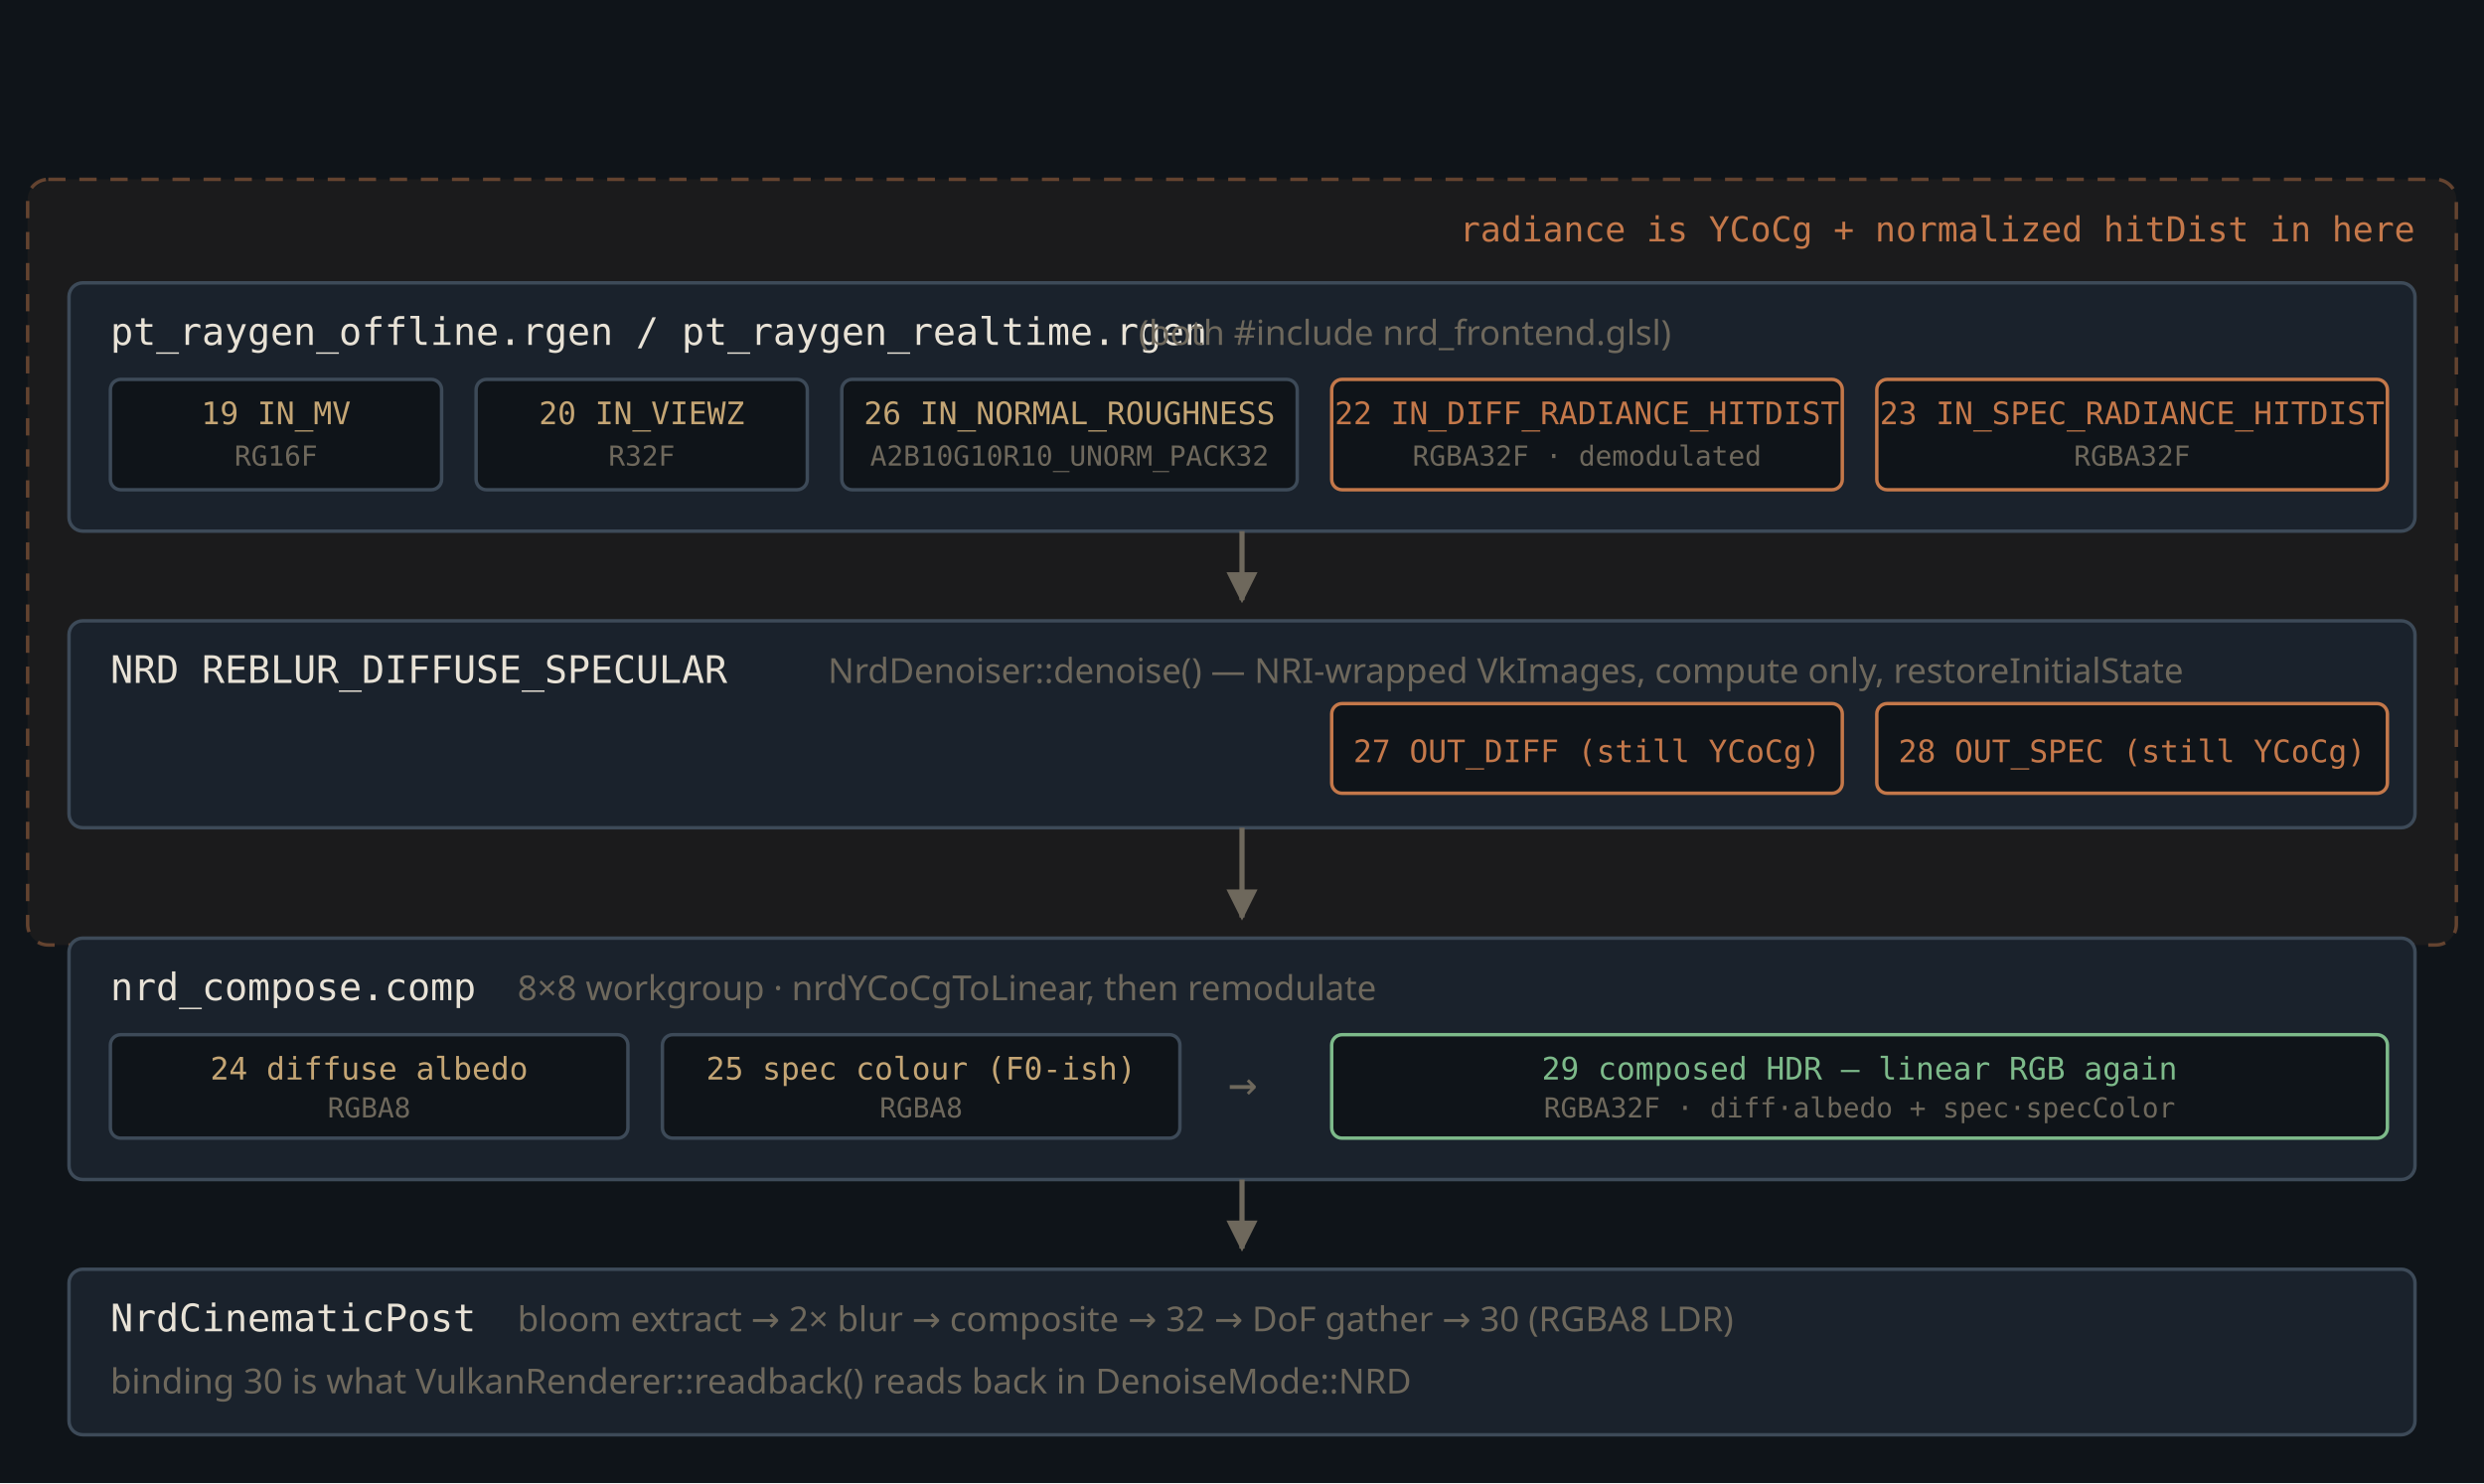
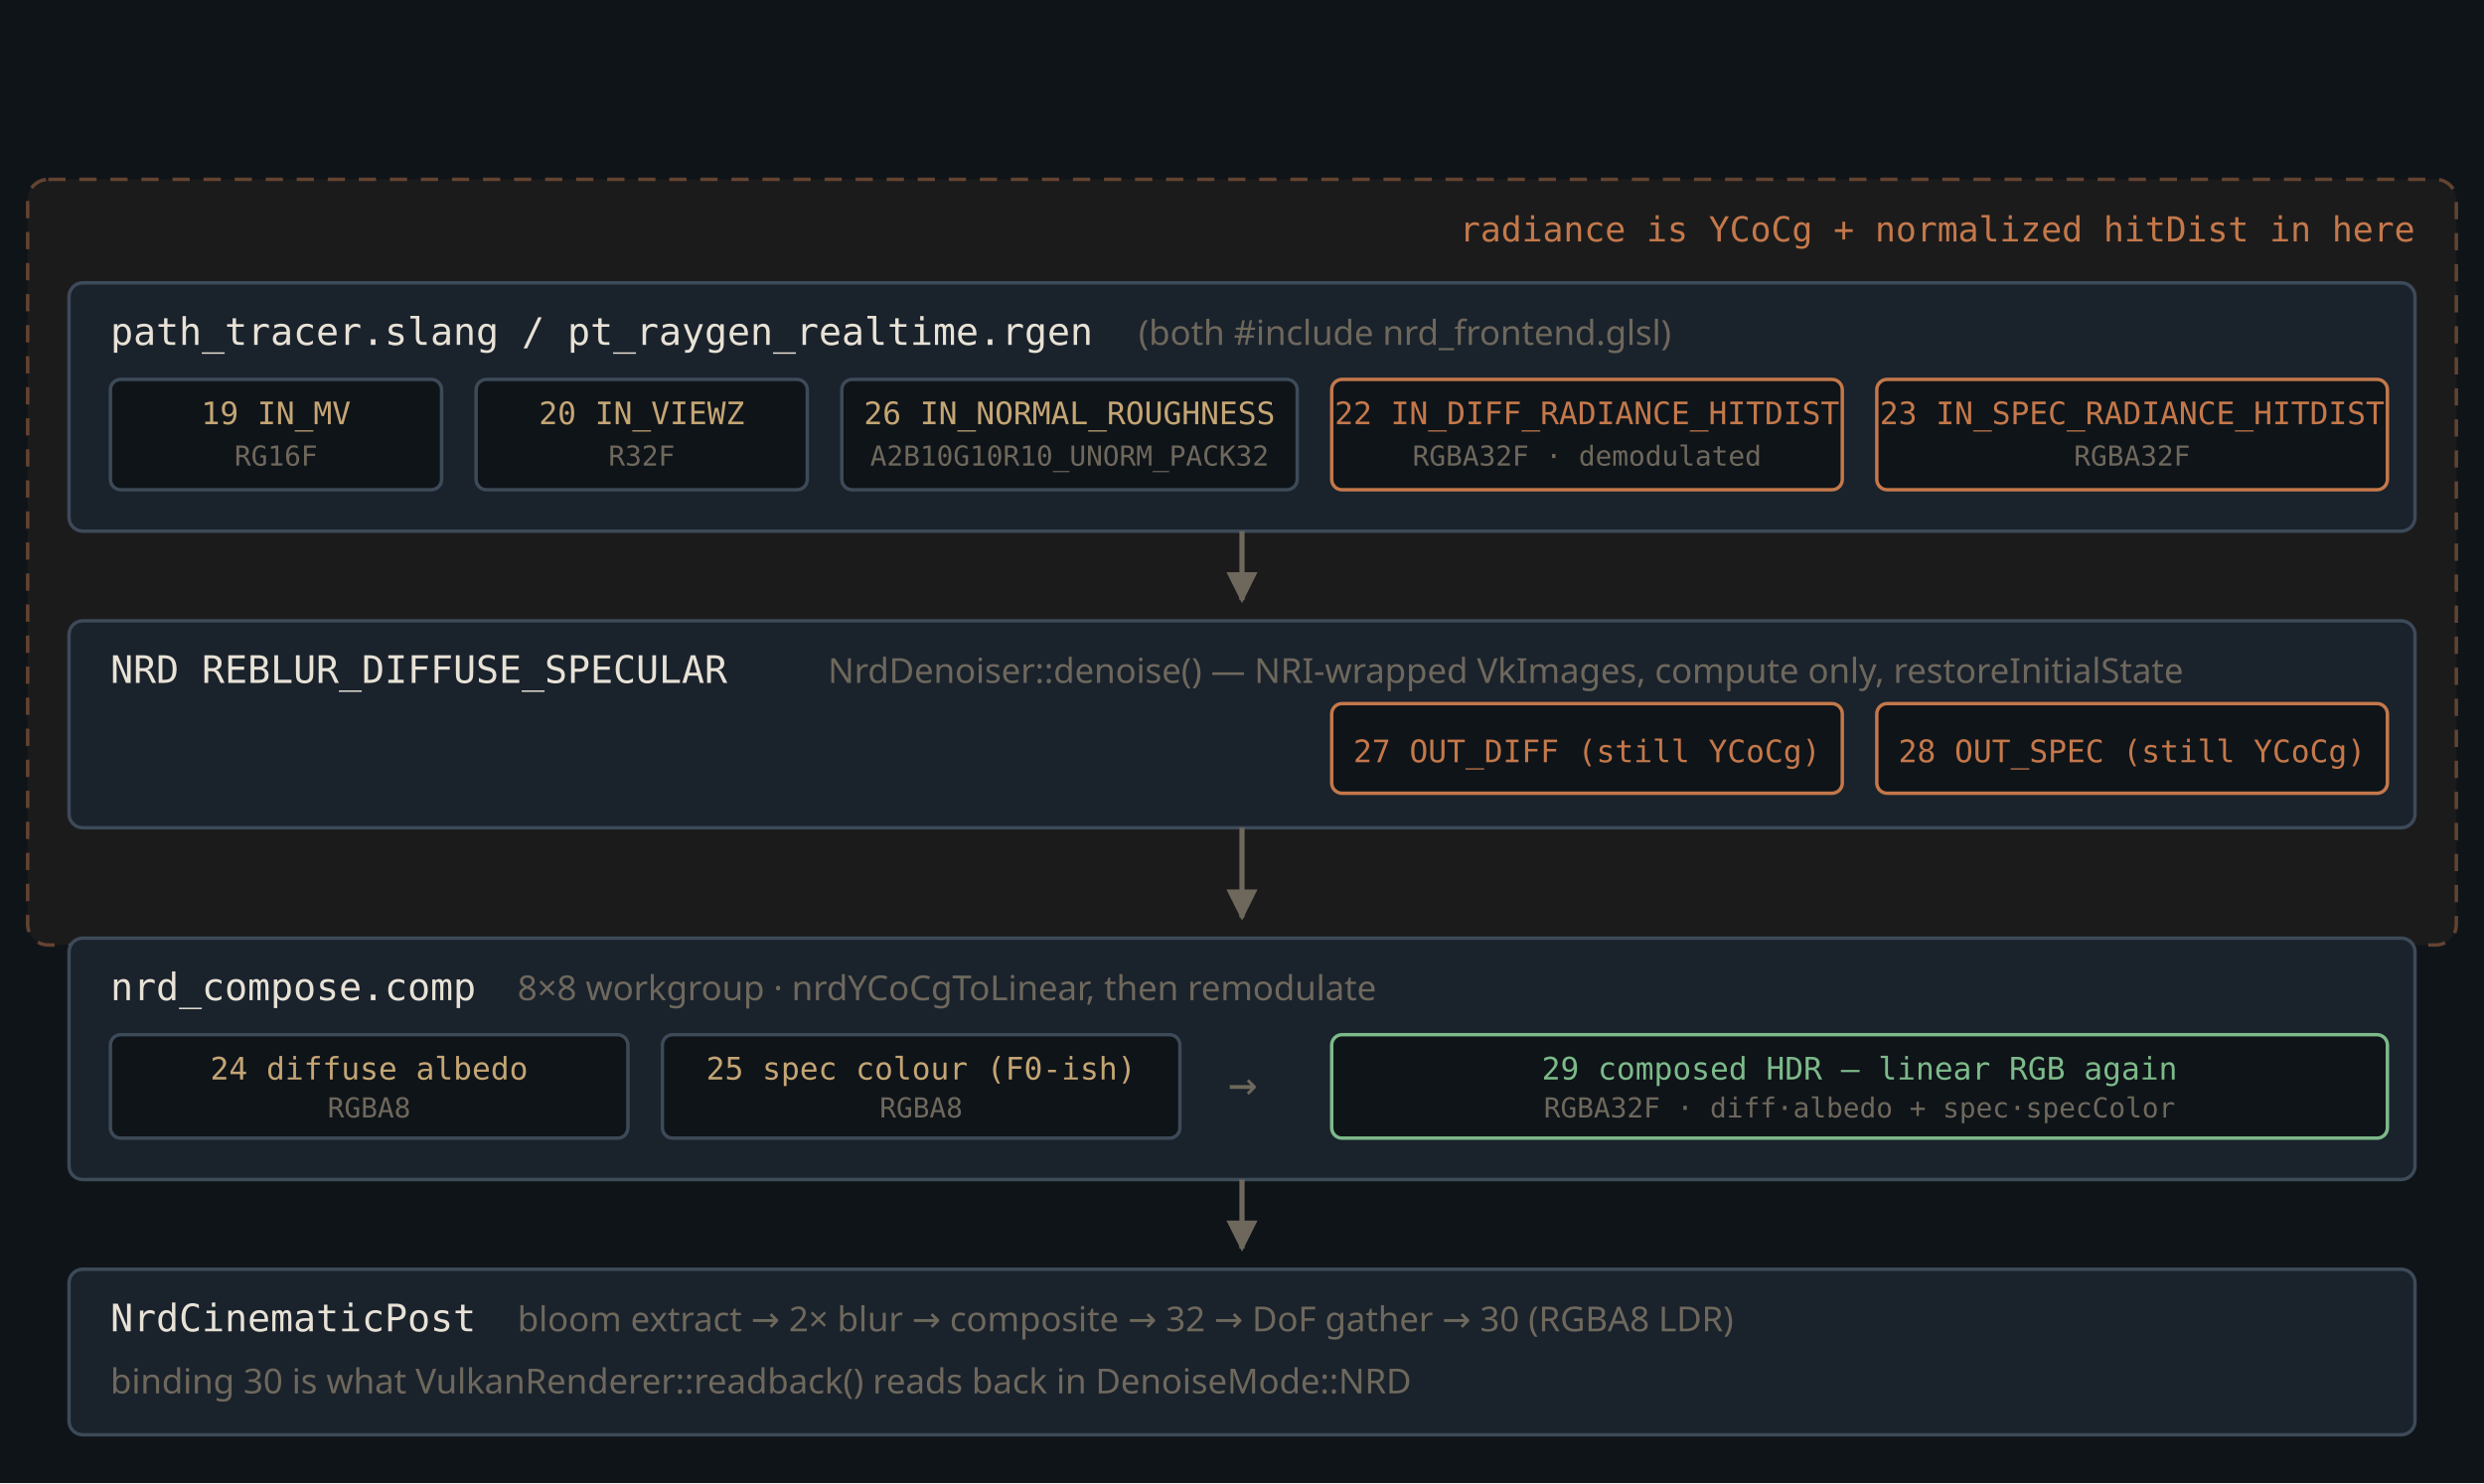
<svg xmlns="http://www.w3.org/2000/svg" viewBox="0 0 720 430" class="unit-diagram" role="img" aria-label="Data flow from raygen AOVs through NRD REBLUR to the compose pass and the cinematic tail, marking the region in which radiance is YCoCg-encoded.">
  <rect x="0" y="0" width="720" height="430" fill="#0f1419" />
  <rect x="8" y="52" width="704" height="222" fill="#c4784a" fill-opacity="0.07" stroke="#c4784a" stroke-opacity="0.45" stroke-dasharray="5 4" rx="6" />
  <text x="700" y="70" text-anchor="end" font-family="IBM Plex Mono,monospace" font-size="10" fill="#c4784a">radiance is YCoCg + normalized hitDist in here</text>
  <rect x="20" y="82" width="680" height="72" fill="#1a222c" stroke="#3d4a58" rx="4" />
-   <text x="32" y="100" font-family="IBM Plex Mono,monospace" font-size="11" fill="#e8e2d6">pt_raygen_offline.rgen / pt_raygen_realtime.rgen</text>
+   <text x="32" y="100" font-family="IBM Plex Mono,monospace" font-size="11" fill="#e8e2d6">path_tracer.slang / pt_raygen_realtime.rgen</text>
  <text x="330" y="100" font-family="DM Sans,sans-serif" font-size="10" fill="#6e685c">(both #include nrd_frontend.glsl)</text>
  <rect x="32" y="110" width="96" height="32" fill="#0f1419" stroke="#3d4a58" rx="3" />
  <text x="80" y="123" text-anchor="middle" font-family="IBM Plex Mono,monospace" font-size="9" fill="#c4a574">19 IN_MV</text>
  <text x="80" y="135" text-anchor="middle" font-family="IBM Plex Mono,monospace" font-size="8" fill="#6e685c">RG16F</text>
  <rect x="138" y="110" width="96" height="32" fill="#0f1419" stroke="#3d4a58" rx="3" />
  <text x="186" y="123" text-anchor="middle" font-family="IBM Plex Mono,monospace" font-size="9" fill="#c4a574">20 IN_VIEWZ</text>
  <text x="186" y="135" text-anchor="middle" font-family="IBM Plex Mono,monospace" font-size="8" fill="#6e685c">R32F</text>
  <rect x="244" y="110" width="132" height="32" fill="#0f1419" stroke="#3d4a58" rx="3" />
  <text x="310" y="123" text-anchor="middle" font-family="IBM Plex Mono,monospace" font-size="9" fill="#c4a574">26 IN_NORMAL_ROUGHNESS</text>
  <text x="310" y="135" text-anchor="middle" font-family="IBM Plex Mono,monospace" font-size="8" fill="#6e685c">A2B10G10R10_UNORM_PACK32</text>
  <rect x="386" y="110" width="148" height="32" fill="#0f1419" stroke="#c4784a" rx="3" />
  <text x="460" y="123" text-anchor="middle" font-family="IBM Plex Mono,monospace" font-size="9" fill="#c4784a">22 IN_DIFF_RADIANCE_HITDIST</text>
  <text x="460" y="135" text-anchor="middle" font-family="IBM Plex Mono,monospace" font-size="8" fill="#6e685c">RGBA32F · demodulated</text>
  <rect x="544" y="110" width="148" height="32" fill="#0f1419" stroke="#c4784a" rx="3" />
  <text x="618" y="123" text-anchor="middle" font-family="IBM Plex Mono,monospace" font-size="9" fill="#c4784a">23 IN_SPEC_RADIANCE_HITDIST</text>
  <text x="618" y="135" text-anchor="middle" font-family="IBM Plex Mono,monospace" font-size="8" fill="#6e685c">RGBA32F</text>
  <path d="M360 154 L360 174" stroke="#6e685c" stroke-width="1.5" marker-end="url(#ar)" />
  <rect x="20" y="180" width="680" height="60" fill="#1a222c" stroke="#3d4a58" rx="4" />
  <text x="32" y="198" font-family="IBM Plex Mono,monospace" font-size="11" fill="#e8e2d6">NRD REBLUR_DIFFUSE_SPECULAR</text>
  <text x="240" y="198" font-family="DM Sans,sans-serif" font-size="10" fill="#6e685c">NrdDenoiser::denoise() — NRI-wrapped VkImages, compute only, restoreInitialState</text>
  <rect x="386" y="204" width="148" height="26" fill="#0f1419" stroke="#c4784a" rx="3" />
  <text x="460" y="221" text-anchor="middle" font-family="IBM Plex Mono,monospace" font-size="9" fill="#c4784a">27 OUT_DIFF (still YCoCg)</text>
  <rect x="544" y="204" width="148" height="26" fill="#0f1419" stroke="#c4784a" rx="3" />
  <text x="618" y="221" text-anchor="middle" font-family="IBM Plex Mono,monospace" font-size="9" fill="#c4784a">28 OUT_SPEC (still YCoCg)</text>
  <path d="M360 240 L360 266" stroke="#6e685c" stroke-width="1.5" marker-end="url(#ar)" />
  <rect x="20" y="272" width="680" height="70" fill="#1a222c" stroke="#3d4a58" rx="4" />
  <text x="32" y="290" font-family="IBM Plex Mono,monospace" font-size="11" fill="#e8e2d6">nrd_compose.comp</text>
  <text x="150" y="290" font-family="DM Sans,sans-serif" font-size="10" fill="#6e685c">8×8 workgroup · nrdYCoCgToLinear, then remodulate</text>
  <rect x="32" y="300" width="150" height="30" fill="#0f1419" stroke="#3d4a58" rx="3" />
  <text x="107" y="313" text-anchor="middle" font-family="IBM Plex Mono,monospace" font-size="9" fill="#c4a574">24 diffuse albedo</text>
  <text x="107" y="324" text-anchor="middle" font-family="IBM Plex Mono,monospace" font-size="8" fill="#6e685c">RGBA8</text>
  <rect x="192" y="300" width="150" height="30" fill="#0f1419" stroke="#3d4a58" rx="3" />
  <text x="267" y="313" text-anchor="middle" font-family="IBM Plex Mono,monospace" font-size="9" fill="#c4a574">25 spec colour (F0-ish)</text>
  <text x="267" y="324" text-anchor="middle" font-family="IBM Plex Mono,monospace" font-size="8" fill="#6e685c">RGBA8</text>
  <text x="356" y="319" font-family="IBM Plex Mono,monospace" font-size="14" fill="#6e685c">→</text>
  <rect x="386" y="300" width="306" height="30" fill="#0f1419" stroke="#7dba8a" rx="3" />
  <text x="539" y="313" text-anchor="middle" font-family="IBM Plex Mono,monospace" font-size="9" fill="#7dba8a">29 composed HDR — linear RGB again</text>
  <text x="539" y="324" text-anchor="middle" font-family="IBM Plex Mono,monospace" font-size="8" fill="#6e685c">RGBA32F · diff·albedo + spec·specColor</text>
  <path d="M360 342 L360 362" stroke="#6e685c" stroke-width="1.5" marker-end="url(#ar)" />
  <rect x="20" y="368" width="680" height="48" fill="#1a222c" stroke="#3d4a58" rx="4" />
  <text x="32" y="386" font-family="IBM Plex Mono,monospace" font-size="11" fill="#e8e2d6">NrdCinematicPost</text>
  <text x="150" y="386" font-family="DM Sans,sans-serif" font-size="10" fill="#6e685c">bloom extract → 2× blur → composite → 32 → DoF gather → 30 (RGBA8 LDR)</text>
  <text x="32" y="404" font-family="DM Sans,sans-serif" font-size="10" fill="#6e685c">binding 30 is what VulkanRenderer::readback() reads back in DenoiseMode::NRD</text>
  <defs>
    <marker id="ar" viewBox="0 0 10 10" refX="9" refY="5" markerWidth="6" markerHeight="6" orient="auto-start-reverse">
      <path d="M 0 0 L 10 5 L 0 10 z" fill="#6e685c" />
    </marker>
  </defs>
</svg>
